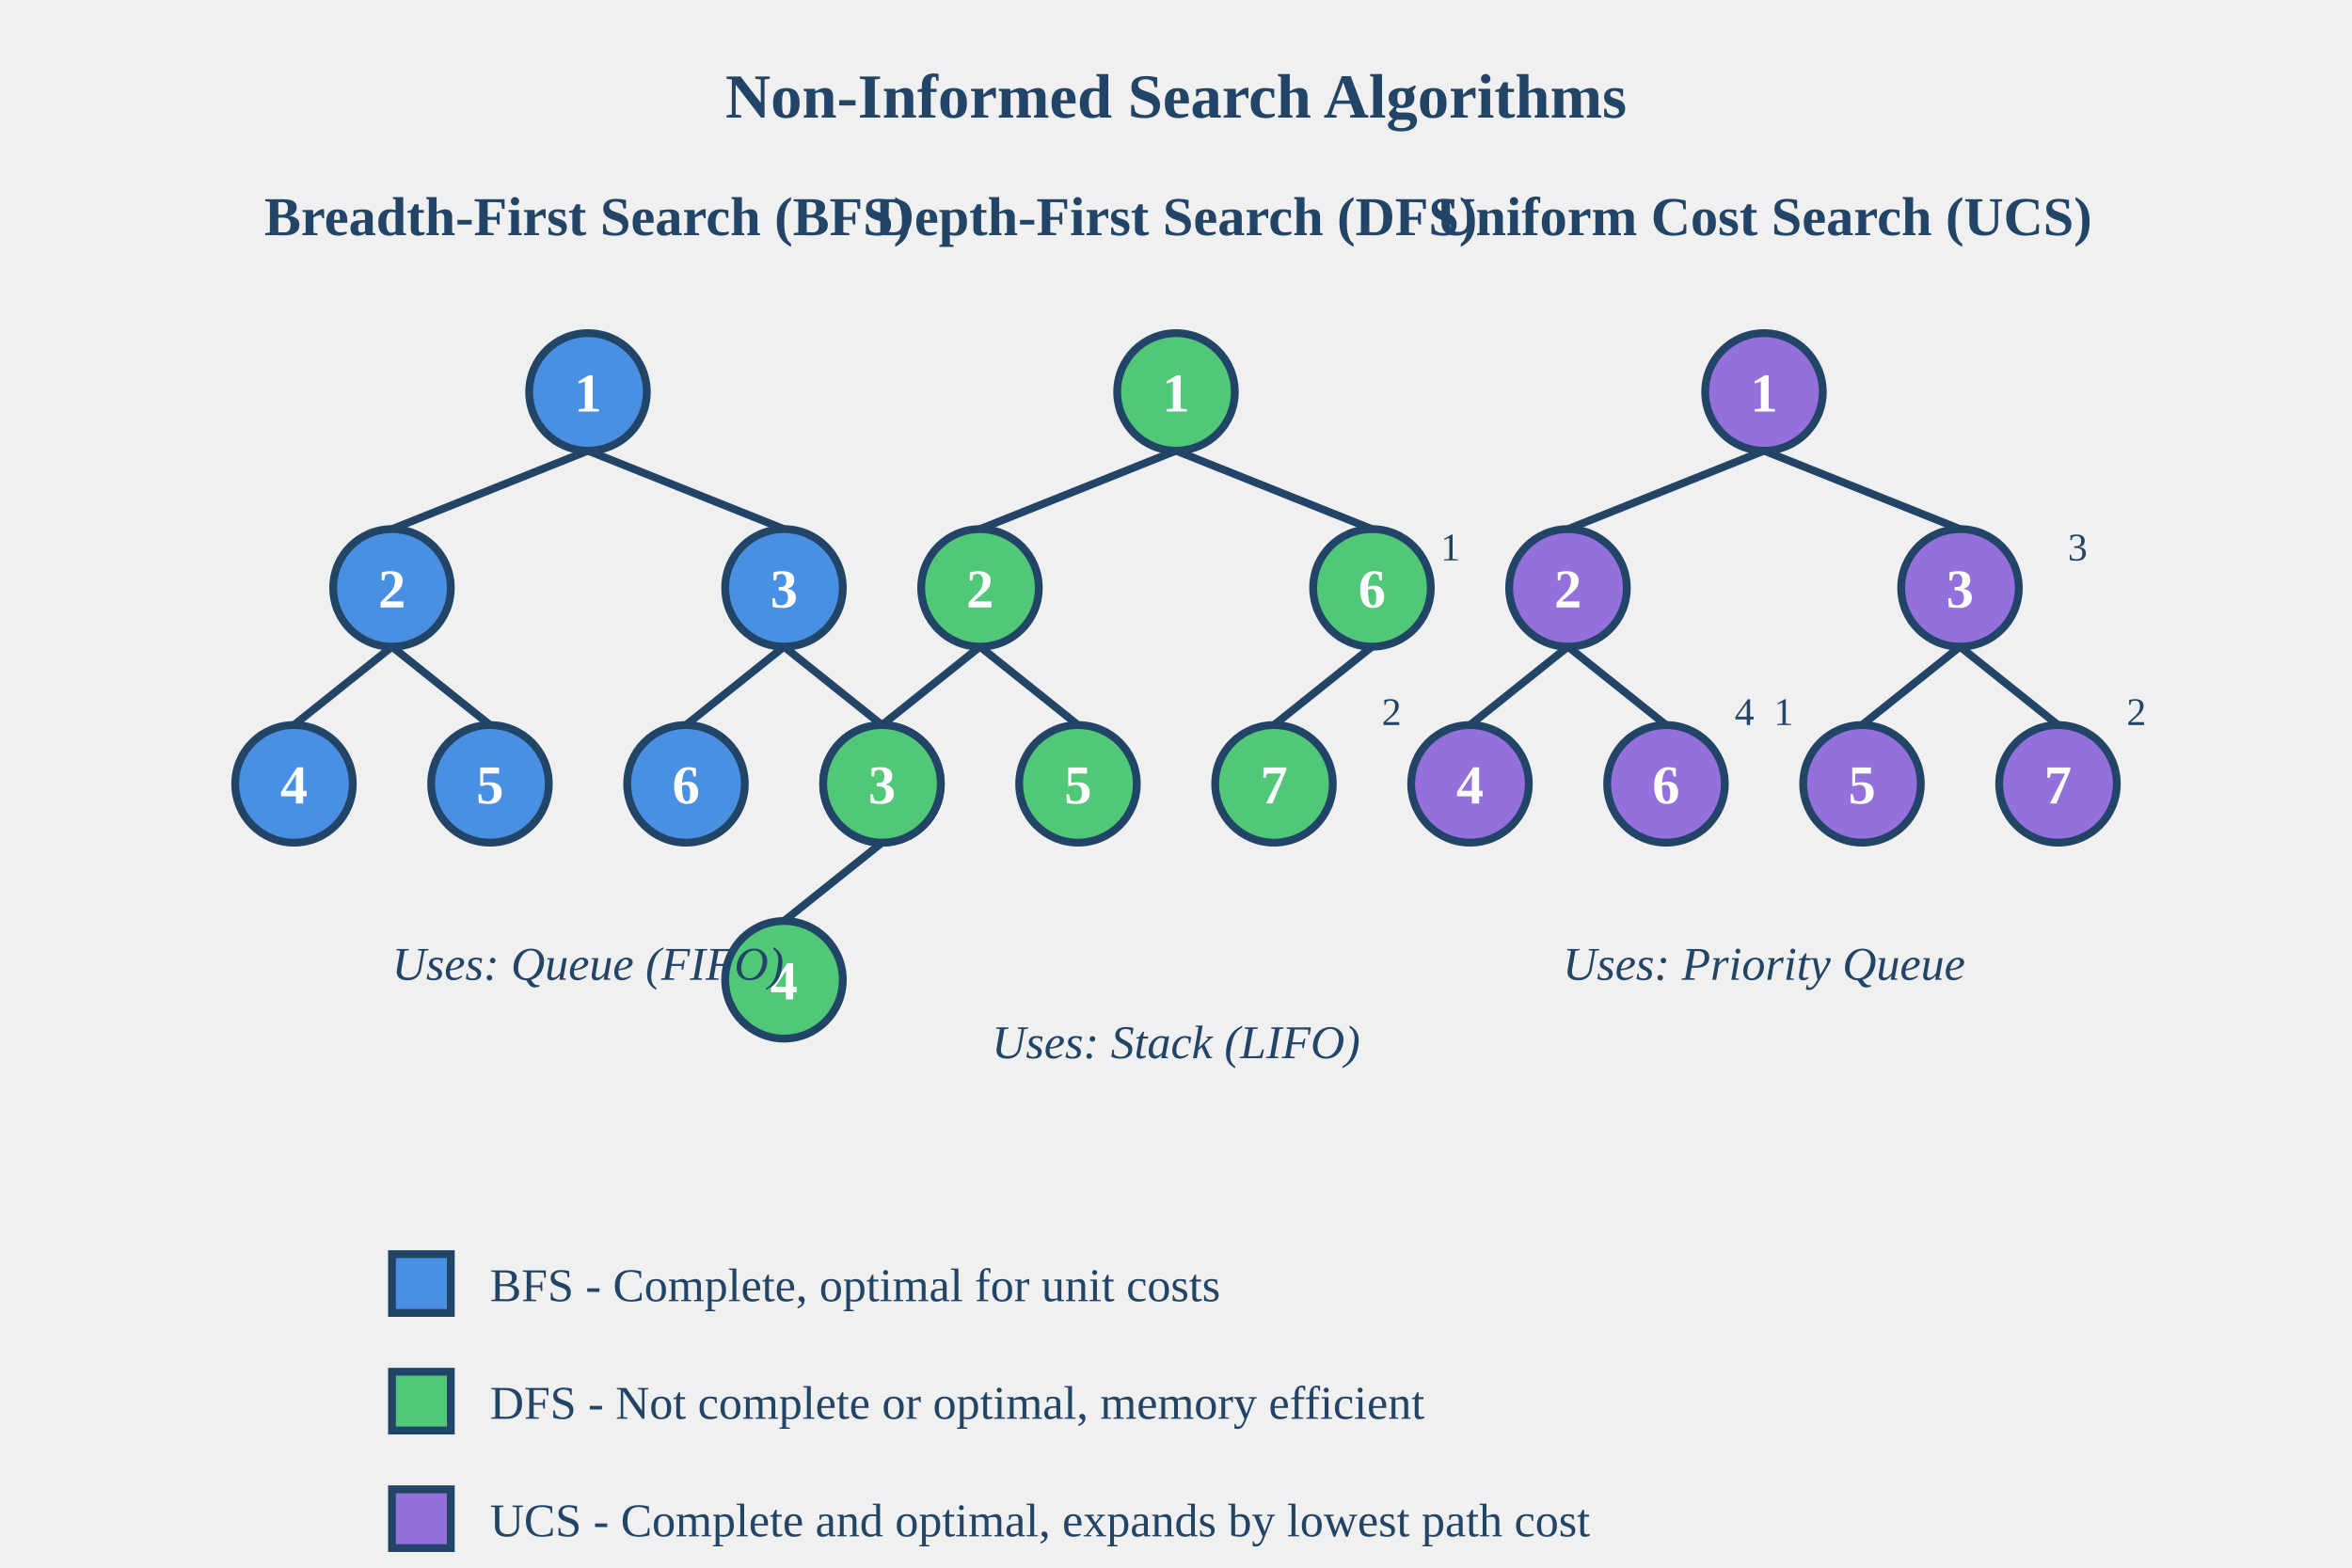
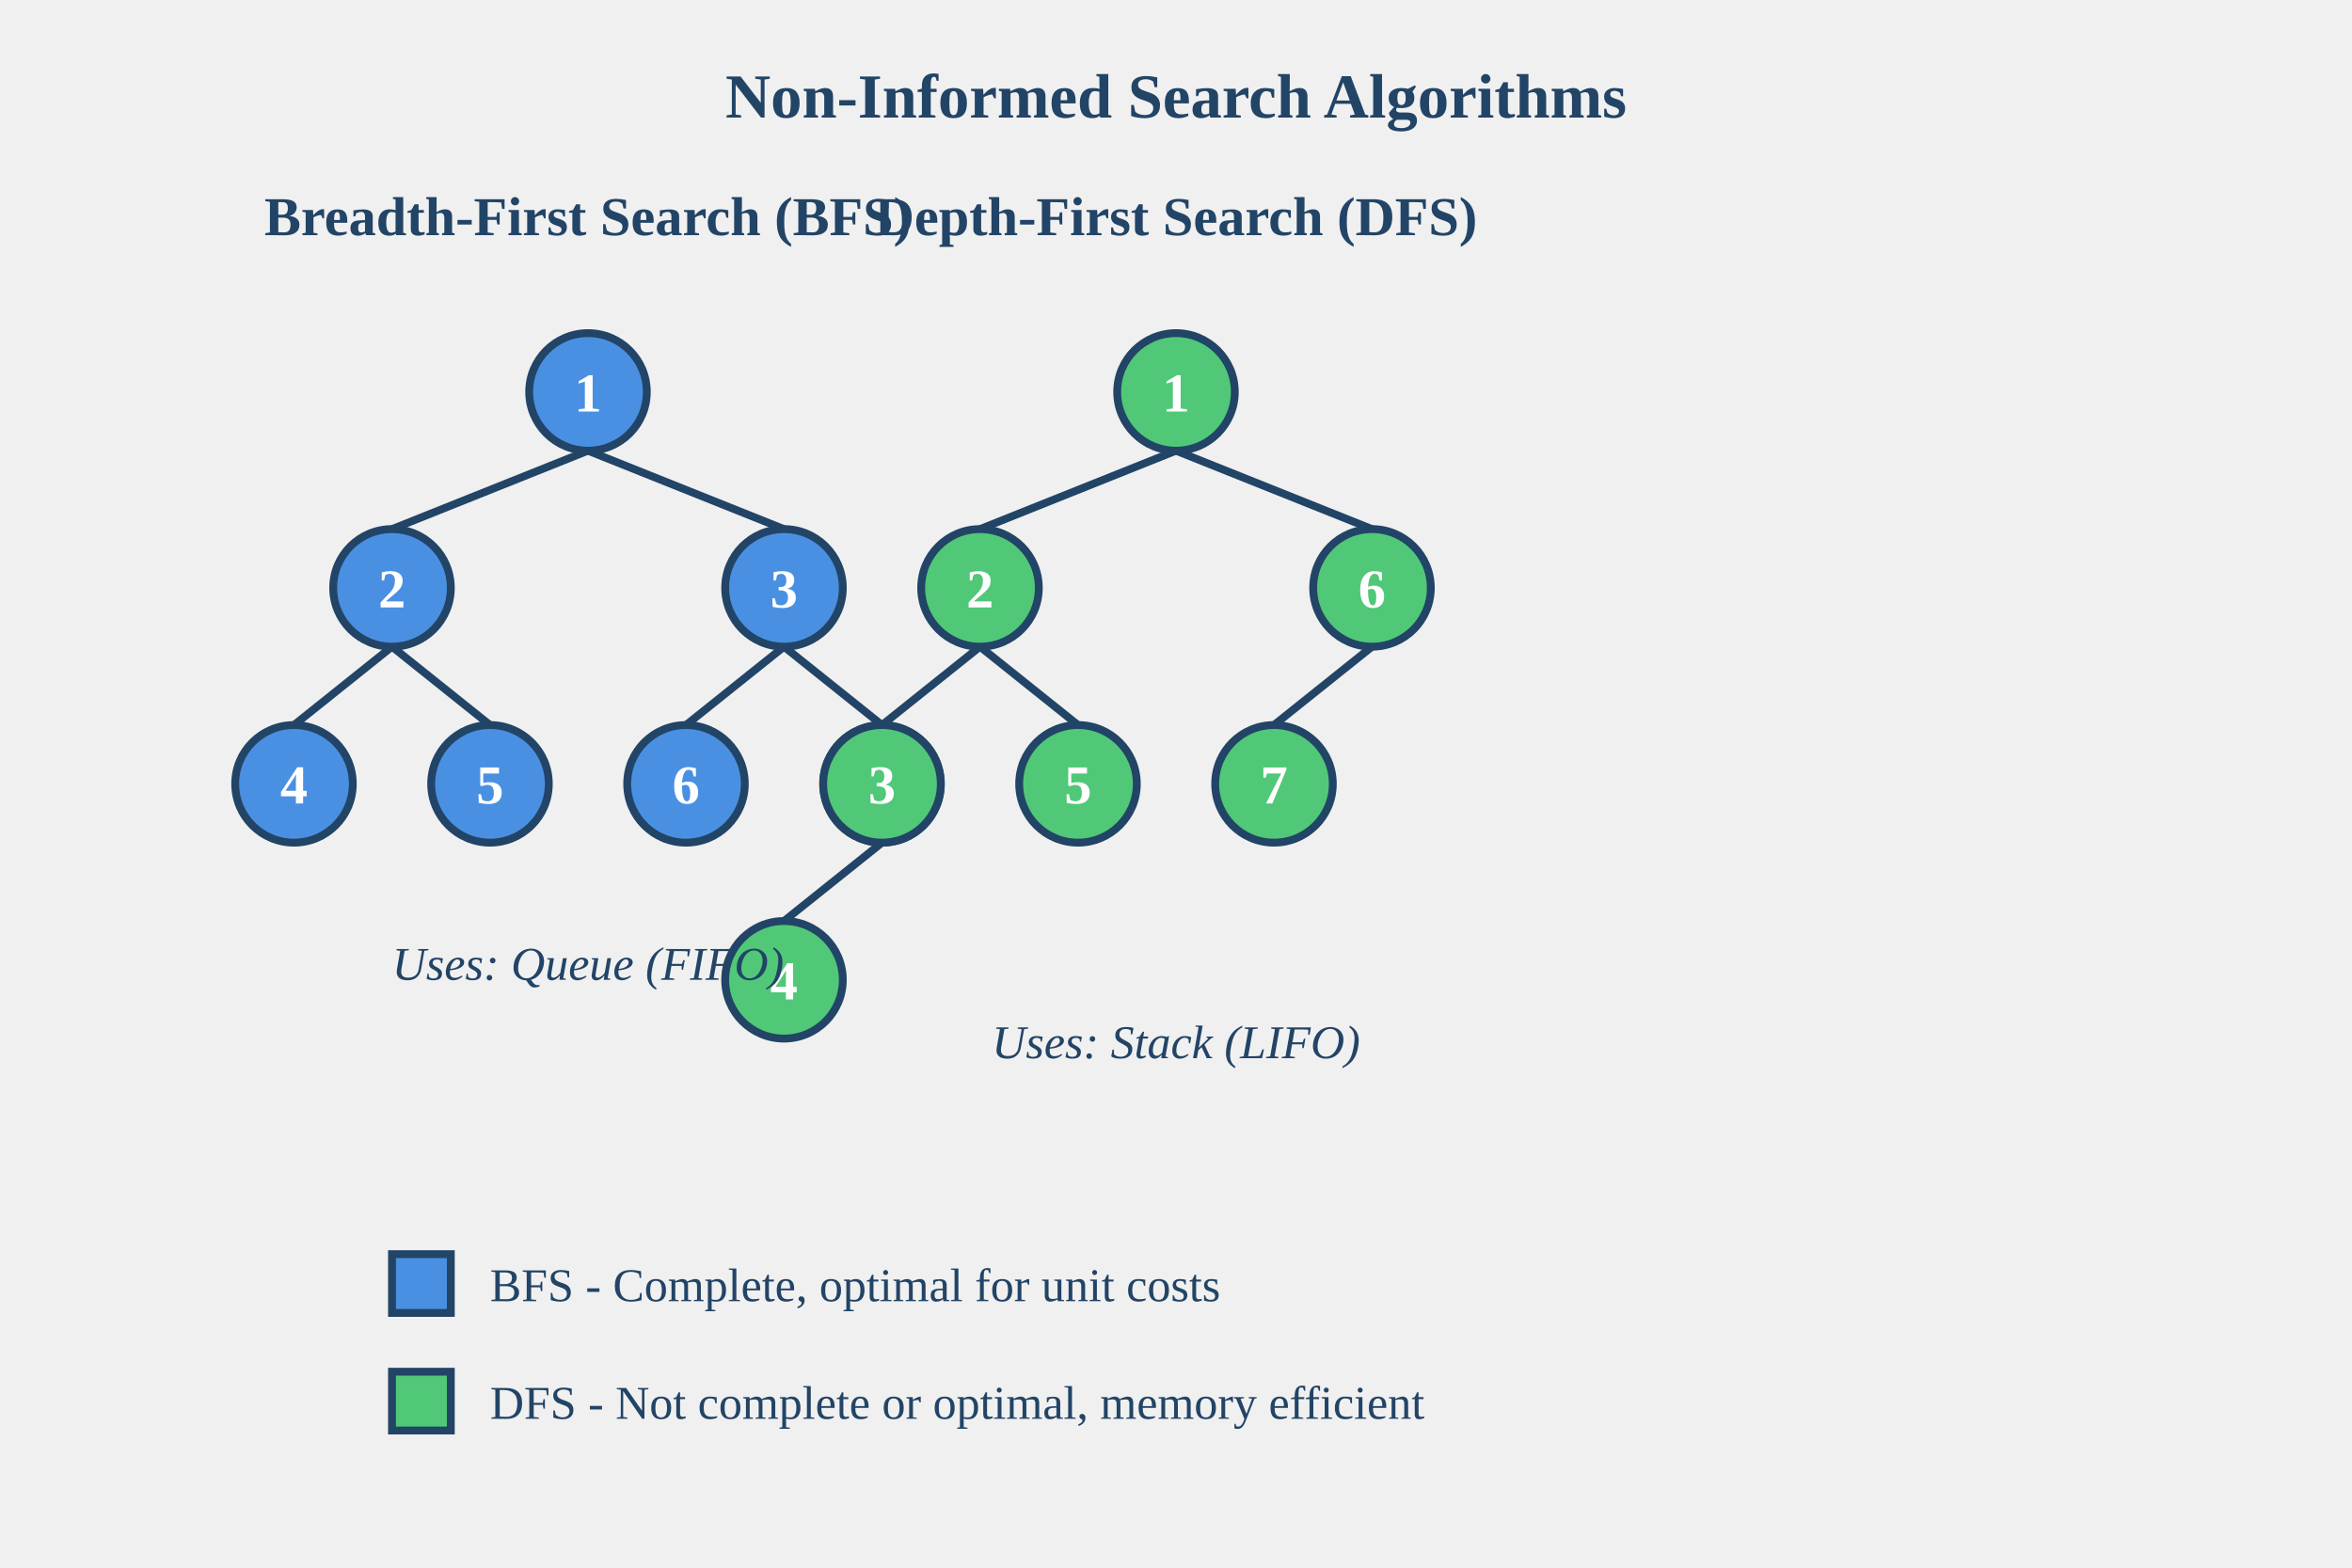
<svg xmlns="http://www.w3.org/2000/svg" width="600" height="400">
  <text x="300" y="30" text-anchor="middle" fill="#224466" font-size="16" font-weight="bold">
        Non-Informed Search Algorithms
    </text>
  <text x="150" y="60" text-anchor="middle" fill="#224466" font-size="14" font-weight="bold">
        Breadth-First Search (BFS)
    </text>
  <circle cx="150" cy="100" r="15" fill="#4a90e2" stroke="#224466" stroke-width="2" />
  <text x="150" y="105" text-anchor="middle" fill="white" font-size="14" font-weight="bold">1</text>
  <circle cx="100" cy="150" r="15" fill="#4a90e2" stroke="#224466" stroke-width="2" />
  <text x="100" y="155" text-anchor="middle" fill="white" font-size="14" font-weight="bold">2</text>
  <circle cx="200" cy="150" r="15" fill="#4a90e2" stroke="#224466" stroke-width="2" />
  <text x="200" y="155" text-anchor="middle" fill="white" font-size="14" font-weight="bold">3</text>
  <circle cx="75" cy="200" r="15" fill="#4a90e2" stroke="#224466" stroke-width="2" />
  <text x="75" y="205" text-anchor="middle" fill="white" font-size="14" font-weight="bold">4</text>
  <circle cx="125" cy="200" r="15" fill="#4a90e2" stroke="#224466" stroke-width="2" />
  <text x="125" y="205" text-anchor="middle" fill="white" font-size="14" font-weight="bold">5</text>
  <circle cx="175" cy="200" r="15" fill="#4a90e2" stroke="#224466" stroke-width="2" />
  <text x="175" y="205" text-anchor="middle" fill="white" font-size="14" font-weight="bold">6</text>
  <circle cx="225" cy="200" r="15" fill="#4a90e2" stroke="#224466" stroke-width="2" />
  <text x="225" y="205" text-anchor="middle" fill="white" font-size="14" font-weight="bold">7</text>
  <line x1="150" y1="115" x2="100" y2="135" stroke="#224466" stroke-width="2" />
  <line x1="150" y1="115" x2="200" y2="135" stroke="#224466" stroke-width="2" />
  <line x1="100" y1="165" x2="75" y2="185" stroke="#224466" stroke-width="2" />
  <line x1="100" y1="165" x2="125" y2="185" stroke="#224466" stroke-width="2" />
  <line x1="200" y1="165" x2="175" y2="185" stroke="#224466" stroke-width="2" />
  <line x1="200" y1="165" x2="225" y2="185" stroke="#224466" stroke-width="2" />
  <text x="300" y="60" text-anchor="middle" fill="#224466" font-size="14" font-weight="bold">
        Depth-First Search (DFS)
    </text>
  <circle cx="300" cy="100" r="15" fill="#50c878" stroke="#224466" stroke-width="2" />
  <text x="300" y="105" text-anchor="middle" fill="white" font-size="14" font-weight="bold">1</text>
  <circle cx="250" cy="150" r="15" fill="#50c878" stroke="#224466" stroke-width="2" />
  <text x="250" y="155" text-anchor="middle" fill="white" font-size="14" font-weight="bold">2</text>
  <circle cx="350" cy="150" r="15" fill="#50c878" stroke="#224466" stroke-width="2" />
  <text x="350" y="155" text-anchor="middle" fill="white" font-size="14" font-weight="bold">6</text>
  <circle cx="225" cy="200" r="15" fill="#50c878" stroke="#224466" stroke-width="2" />
  <text x="225" y="205" text-anchor="middle" fill="white" font-size="14" font-weight="bold">3</text>
  <circle cx="275" cy="200" r="15" fill="#50c878" stroke="#224466" stroke-width="2" />
  <text x="275" y="205" text-anchor="middle" fill="white" font-size="14" font-weight="bold">5</text>
  <circle cx="325" cy="200" r="15" fill="#50c878" stroke="#224466" stroke-width="2" />
  <text x="325" y="205" text-anchor="middle" fill="white" font-size="14" font-weight="bold">7</text>
  <circle cx="200" cy="250" r="15" fill="#50c878" stroke="#224466" stroke-width="2" />
  <text x="200" y="255" text-anchor="middle" fill="white" font-size="14" font-weight="bold">4</text>
  <line x1="300" y1="115" x2="250" y2="135" stroke="#224466" stroke-width="2" />
  <line x1="300" y1="115" x2="350" y2="135" stroke="#224466" stroke-width="2" />
  <line x1="250" y1="165" x2="225" y2="185" stroke="#224466" stroke-width="2" />
  <line x1="250" y1="165" x2="275" y2="185" stroke="#224466" stroke-width="2" />
  <line x1="350" y1="165" x2="325" y2="185" stroke="#224466" stroke-width="2" />
  <line x1="225" y1="215" x2="200" y2="235" stroke="#224466" stroke-width="2" />
-   <text x="450" y="60" text-anchor="middle" fill="#224466" font-size="14" font-weight="bold">
-         Uniform Cost Search (UCS)
-     </text>
-   <circle cx="450" cy="100" r="15" fill="#9370db" stroke="#224466" stroke-width="2" />
-   <text x="450" y="105" text-anchor="middle" fill="white" font-size="14" font-weight="bold">1</text>
-   <circle cx="400" cy="150" r="15" fill="#9370db" stroke="#224466" stroke-width="2" />
-   <text x="400" y="155" text-anchor="middle" fill="white" font-size="14" font-weight="bold">2</text>
-   <circle cx="500" cy="150" r="15" fill="#9370db" stroke="#224466" stroke-width="2" />
-   <text x="500" y="155" text-anchor="middle" fill="white" font-size="14" font-weight="bold">3</text>
-   <circle cx="375" cy="200" r="15" fill="#9370db" stroke="#224466" stroke-width="2" />
-   <text x="375" y="205" text-anchor="middle" fill="white" font-size="14" font-weight="bold">4</text>
-   <circle cx="425" cy="200" r="15" fill="#9370db" stroke="#224466" stroke-width="2" />
-   <text x="425" y="205" text-anchor="middle" fill="white" font-size="14" font-weight="bold">6</text>
-   <circle cx="475" cy="200" r="15" fill="#9370db" stroke="#224466" stroke-width="2" />
-   <text x="475" y="205" text-anchor="middle" fill="white" font-size="14" font-weight="bold">5</text>
-   <circle cx="525" cy="200" r="15" fill="#9370db" stroke="#224466" stroke-width="2" />
-   <text x="525" y="205" text-anchor="middle" fill="white" font-size="14" font-weight="bold">7</text>
-   <line x1="450" y1="115" x2="400" y2="135" stroke="#224466" stroke-width="2" />
-   <line x1="450" y1="115" x2="500" y2="135" stroke="#224466" stroke-width="2" />
-   <line x1="400" y1="165" x2="375" y2="185" stroke="#224466" stroke-width="2" />
-   <line x1="400" y1="165" x2="425" y2="185" stroke="#224466" stroke-width="2" />
-   <line x1="500" y1="165" x2="475" y2="185" stroke="#224466" stroke-width="2" />
-   <line x1="500" y1="165" x2="525" y2="185" stroke="#224466" stroke-width="2" />
-   <text x="370" y="143" text-anchor="middle" fill="#224466" font-size="10">1</text>
-   <text x="530" y="143" text-anchor="middle" fill="#224466" font-size="10">3</text>
-   <text x="355" y="185" text-anchor="middle" fill="#224466" font-size="10">2</text>
-   <text x="445" y="185" text-anchor="middle" fill="#224466" font-size="10">4</text>
-   <text x="455" y="185" text-anchor="middle" fill="#224466" font-size="10">1</text>
-   <text x="545" y="185" text-anchor="middle" fill="#224466" font-size="10">2</text>
  <text x="150" y="250" text-anchor="middle" fill="#224466" font-size="12" font-style="italic">Uses: Queue (FIFO)</text>
  <text x="300" y="270" text-anchor="middle" fill="#224466" font-size="12" font-style="italic">Uses: Stack (LIFO)</text>
-   <text x="450" y="250" text-anchor="middle" fill="#224466" font-size="12" font-style="italic">Uses: Priority Queue</text>
  <rect x="100" y="320" width="15" height="15" fill="#4a90e2" stroke="#224466" stroke-width="2" />
  <text x="125" y="332" fill="#224466" font-size="12">BFS - Complete, optimal for unit costs</text>
  <rect x="100" y="350" width="15" height="15" fill="#50c878" stroke="#224466" stroke-width="2" />
  <text x="125" y="362" fill="#224466" font-size="12">DFS - Not complete or optimal, memory efficient</text>
-   <rect x="100" y="380" width="15" height="15" fill="#9370db" stroke="#224466" stroke-width="2" />
-   <text x="125" y="392" fill="#224466" font-size="12">UCS - Complete and optimal, expands by lowest path cost</text>
</svg>
